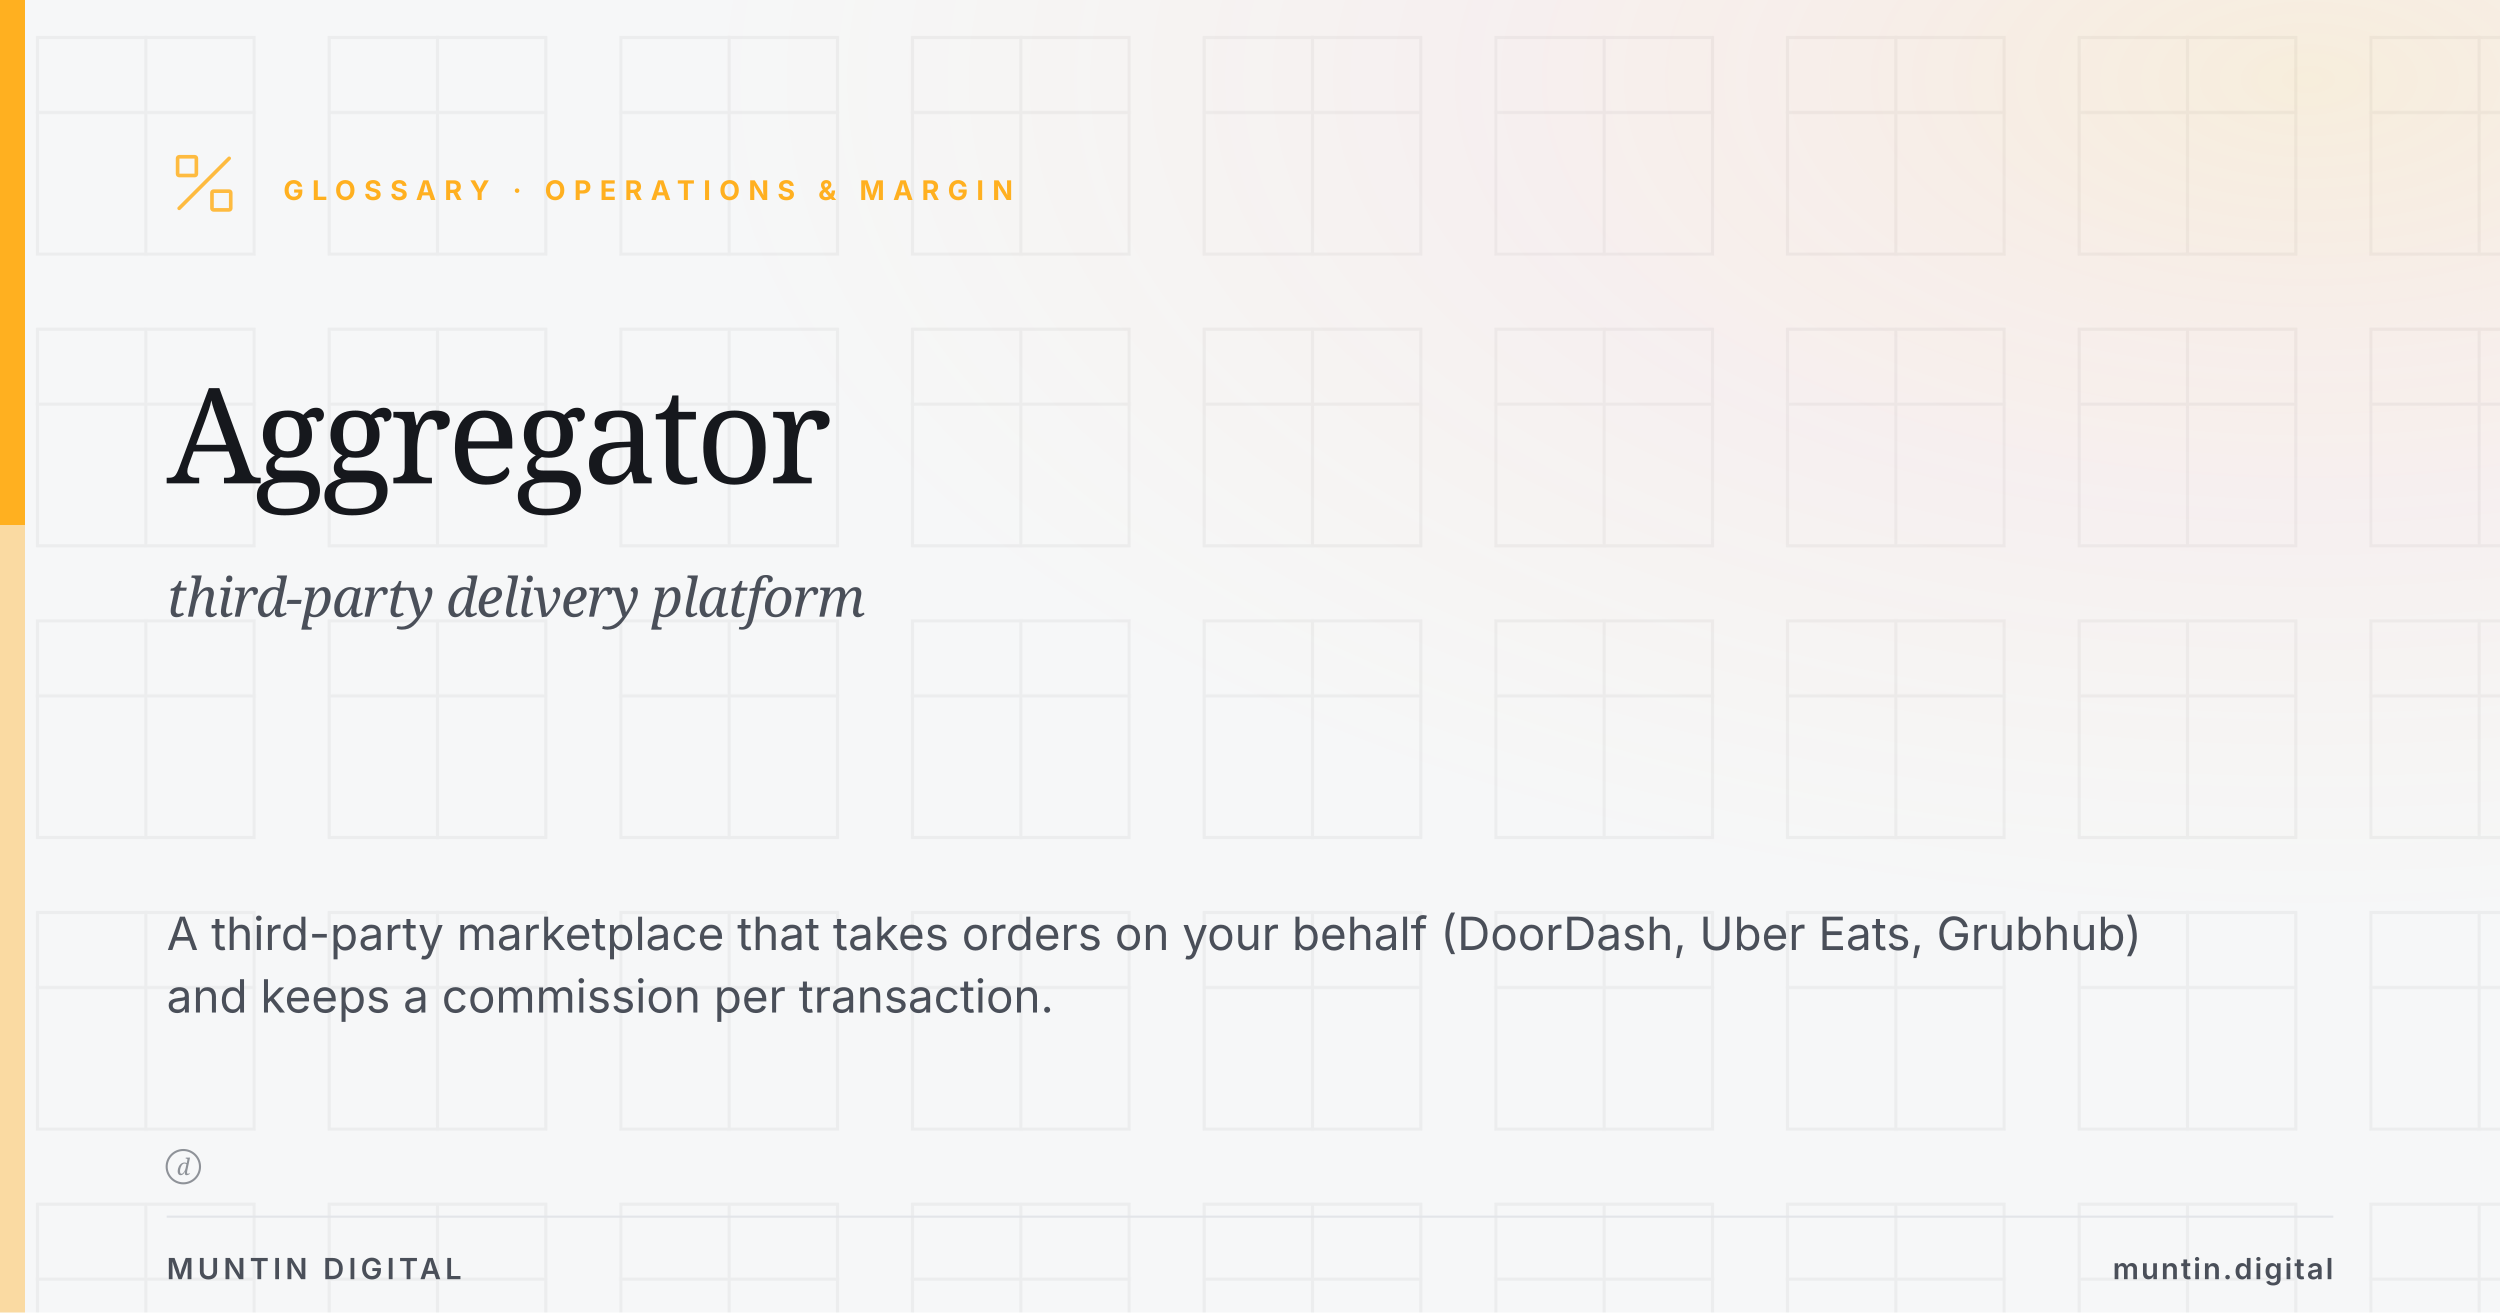
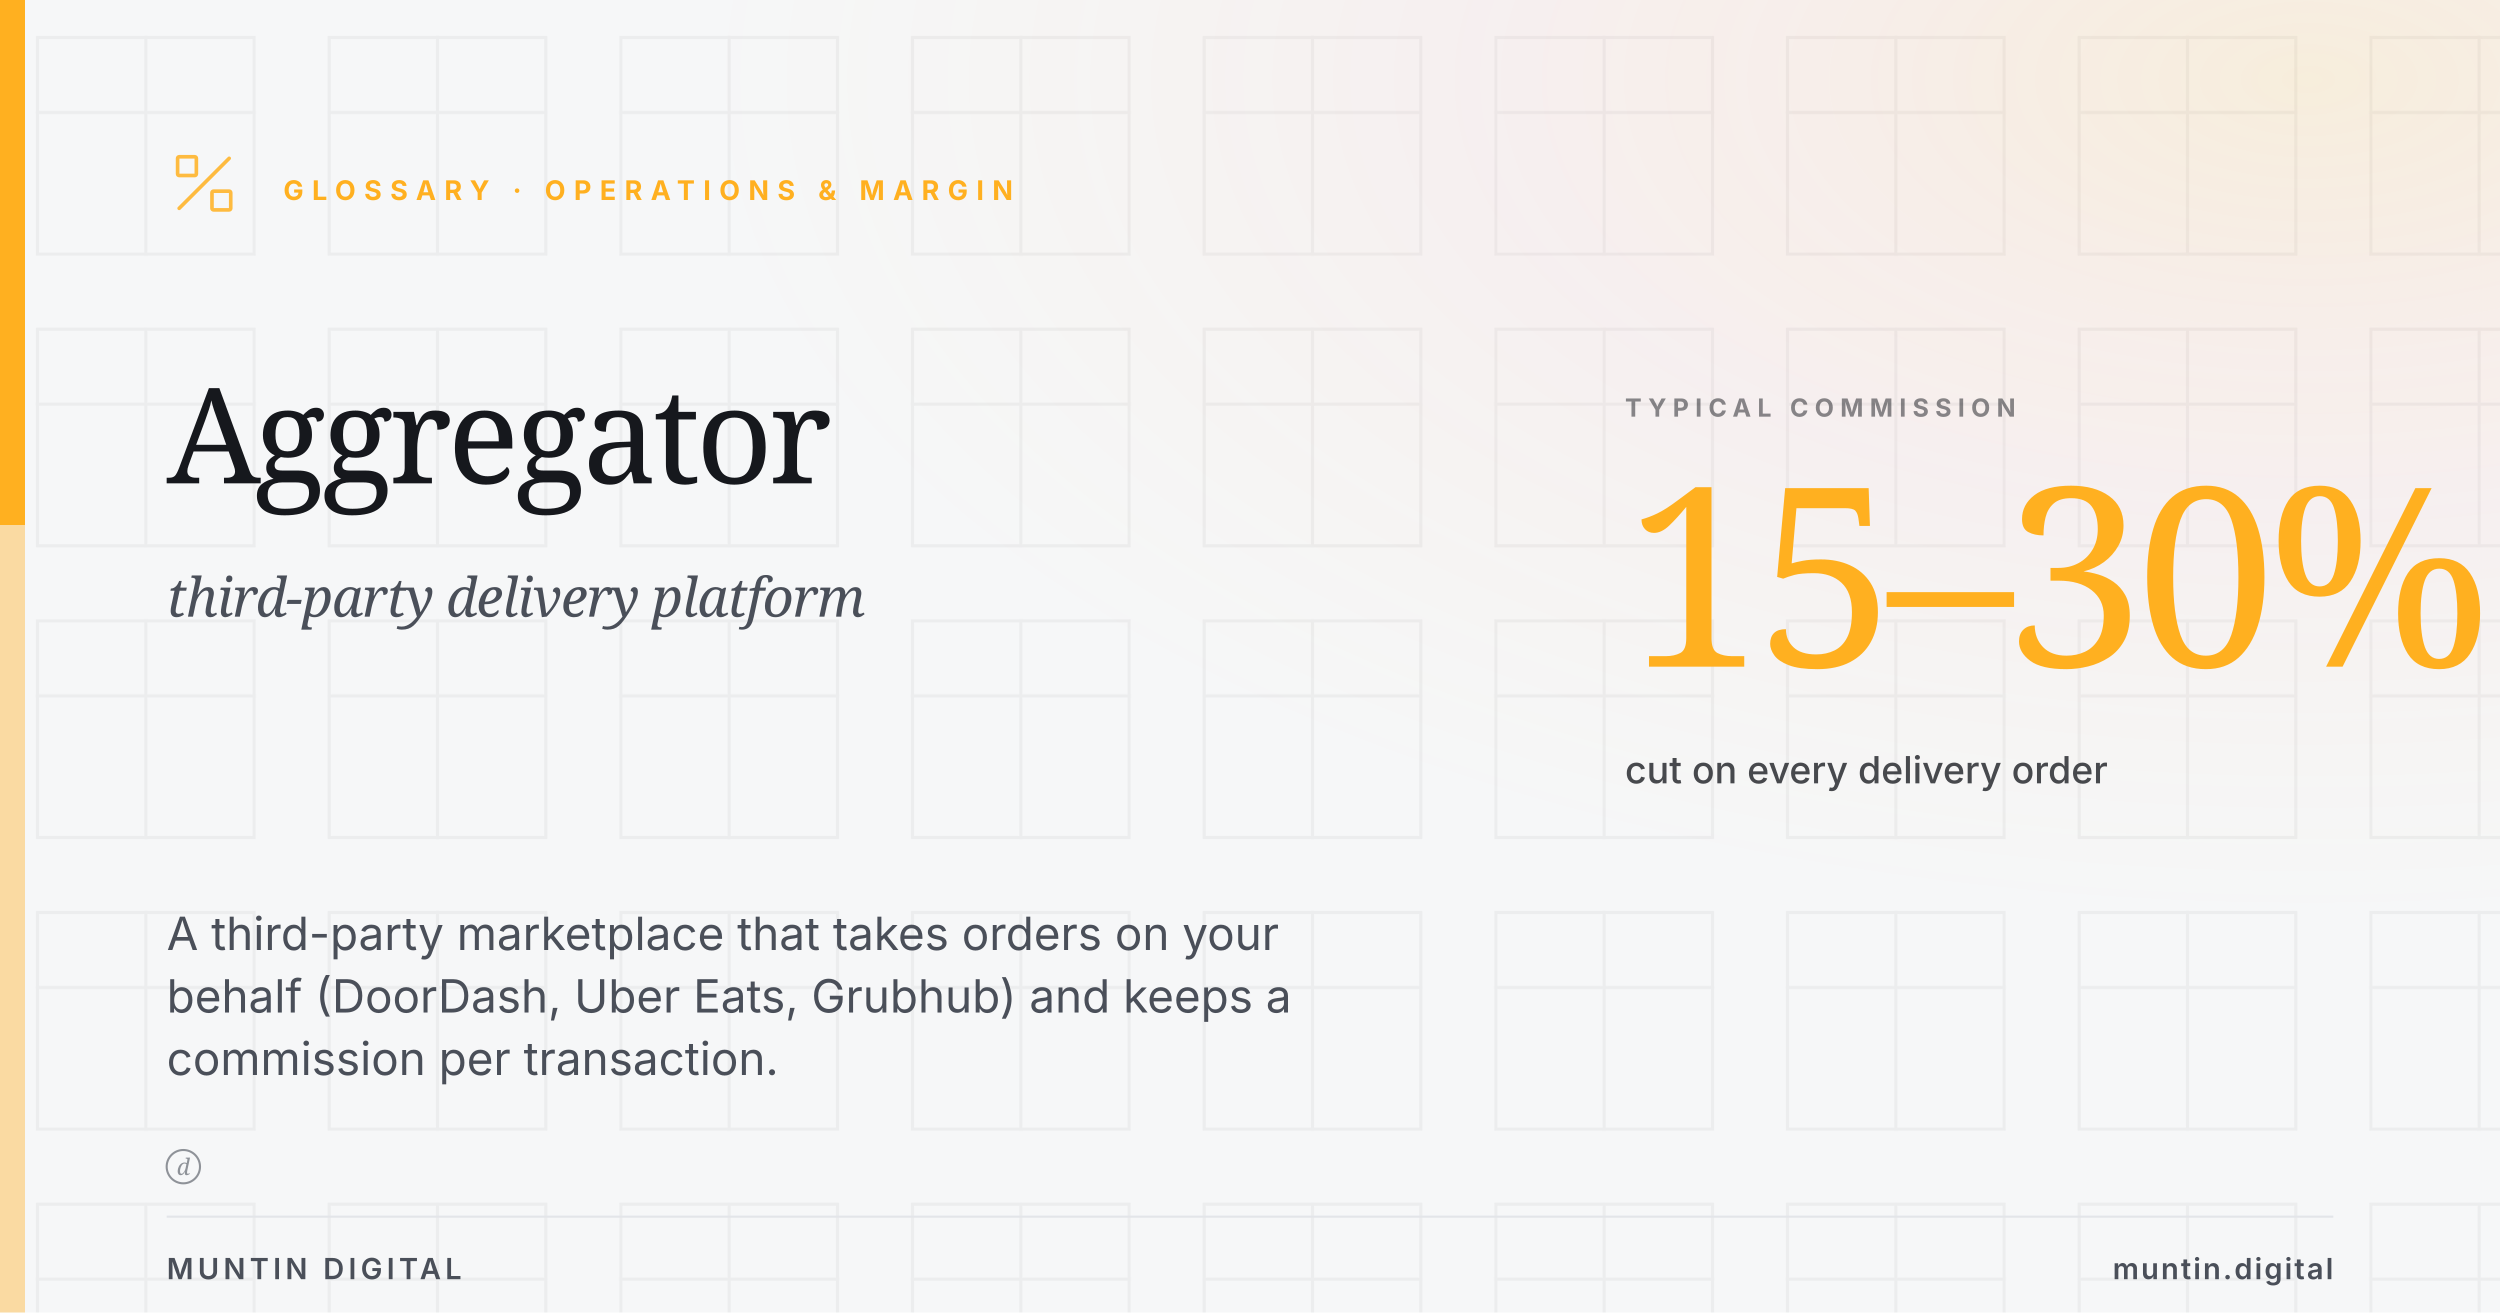
<svg xmlns="http://www.w3.org/2000/svg" viewBox="0 0 1200 630" width="1200" height="630">
  <rect width="1200" height="630" fill="#F6F7F8" />
  <defs>
    <pattern id="muntinField" x="0" y="0" width="140" height="140" patternUnits="userSpaceOnUse">
      <g transform="translate(18, 18)" fill="none" stroke="#16181D" stroke-width="1.5" stroke-linecap="square" stroke-linejoin="miter">
        <rect x="0" y="0" width="104" height="104" />
        <line x1="52" y1="0" x2="52" y2="104" />
        <line x1="0" y1="36" x2="104" y2="36" />
      </g>
    </pattern>
  </defs>
  <rect width="1200" height="630" fill="url(#muntinField)" opacity="0.045" />
  <defs>
    <radialGradient id="ghWarmSoft" cx="92%" cy="6%" r="64%">
      <stop offset="0%" stop-color="#FFB020" stop-opacity="0.13" />
      <stop offset="52%" stop-color="#FF6B5C" stop-opacity="0.05" />
      <stop offset="100%" stop-color="#FFB020" stop-opacity="0" />
    </radialGradient>
  </defs>
  <rect width="1200" height="630" fill="url(#ghWarmSoft)" />
  <rect x="0" y="0" width="12" height="252" fill="#FFB020" />
  <rect x="0" y="252" width="12" height="378" fill="#FFB020" opacity="0.4" />
  <g transform="translate(80, 70) scale(1.5)" fill="none" stroke="#FFB020" stroke-width="1.167" stroke-linecap="round" stroke-linejoin="round" color="#FFB020" opacity="0.85">
    <rect x="3.5" y="3.5" width="6" height="6" rx="0.5" />
    <rect x="14.5" y="14.5" width="6" height="6" rx="0.5" />
    <line x1="20" y1="4" x2="4" y2="20" />
  </g>
  <text x="136" y="96" font-family="Inter, Arial, sans-serif" font-size="13" font-weight="700" letter-spacing="4" fill="#FFB020">GLOSSARY · OPERATIONS &amp; MARGIN</text>
  <text x="80" y="232" font-family="Fraunces, Georgia, serif" font-size="64" font-weight="500" letter-spacing="-2" fill="#16181D">Aggregator</text>
  <text x="80" y="296" font-family="Fraunces, Georgia, serif" font-style="italic" font-size="26" font-weight="400" letter-spacing="-0.5" fill="#4A4F59">third-party delivery platform</text>
  <text x="80" y="456" font-family="Inter, Arial, sans-serif" font-size="22" font-weight="400" fill="#4A4F59">
-     <tspan x="80" dy="0">A third-party marketplace that takes orders on your behalf (DoorDash, Uber Eats, Grubhub)</tspan>
-     <tspan x="80" dy="30">and keeps a commission per transaction.</tspan>
+     <tspan x="80" dy="0">A third-party marketplace that takes orders on your</tspan>
+     <tspan x="80" dy="30">behalf (DoorDash, Uber Eats, Grubhub) and keeps a</tspan>
+     <tspan x="80" dy="30">commission per transaction.</tspan>
  </text>
+   <text x="780" y="200" font-family="Inter, Arial, sans-serif" font-size="12" font-weight="700" letter-spacing="3" fill="#16181D" opacity="0.5">TYPICAL COMMISSION</text>
+   <text x="780" y="320" font-family="Fraunces, Georgia, serif" font-size="120" font-weight="500" letter-spacing="-4" fill="#FFB020">15–30%</text>
+   <text x="780" y="376" font-family="Inter, Arial, sans-serif" font-size="18" font-weight="500" fill="#16181D" opacity="0.78">cut on every delivery order</text>
  <g transform="translate(80, 552)" fill="#4A4F59" opacity="0.6">
    <circle cx="8" cy="8" r="8" fill="none" stroke="#4A4F59" stroke-width="1" />
    <text x="8" y="12" text-anchor="middle" font-family="Fraunces, Georgia, serif" font-style="italic" font-size="11" font-weight="500" fill="#4A4F59">d</text>
  </g>
  <line x1="80" y1="584" x2="1120" y2="584" stroke="#E3E5E9" stroke-width="1" />
  <text x="80" y="614" font-family="Inter, Arial, sans-serif" font-size="14" font-weight="600" letter-spacing="2" fill="#4A4F59">MUNTIN DIGITAL</text>
  <text x="1120" y="614" text-anchor="end" font-family="Inter, Arial, sans-serif" font-size="14" font-weight="600" letter-spacing="1" fill="#4A4F59">muntin.digital</text>
</svg>
